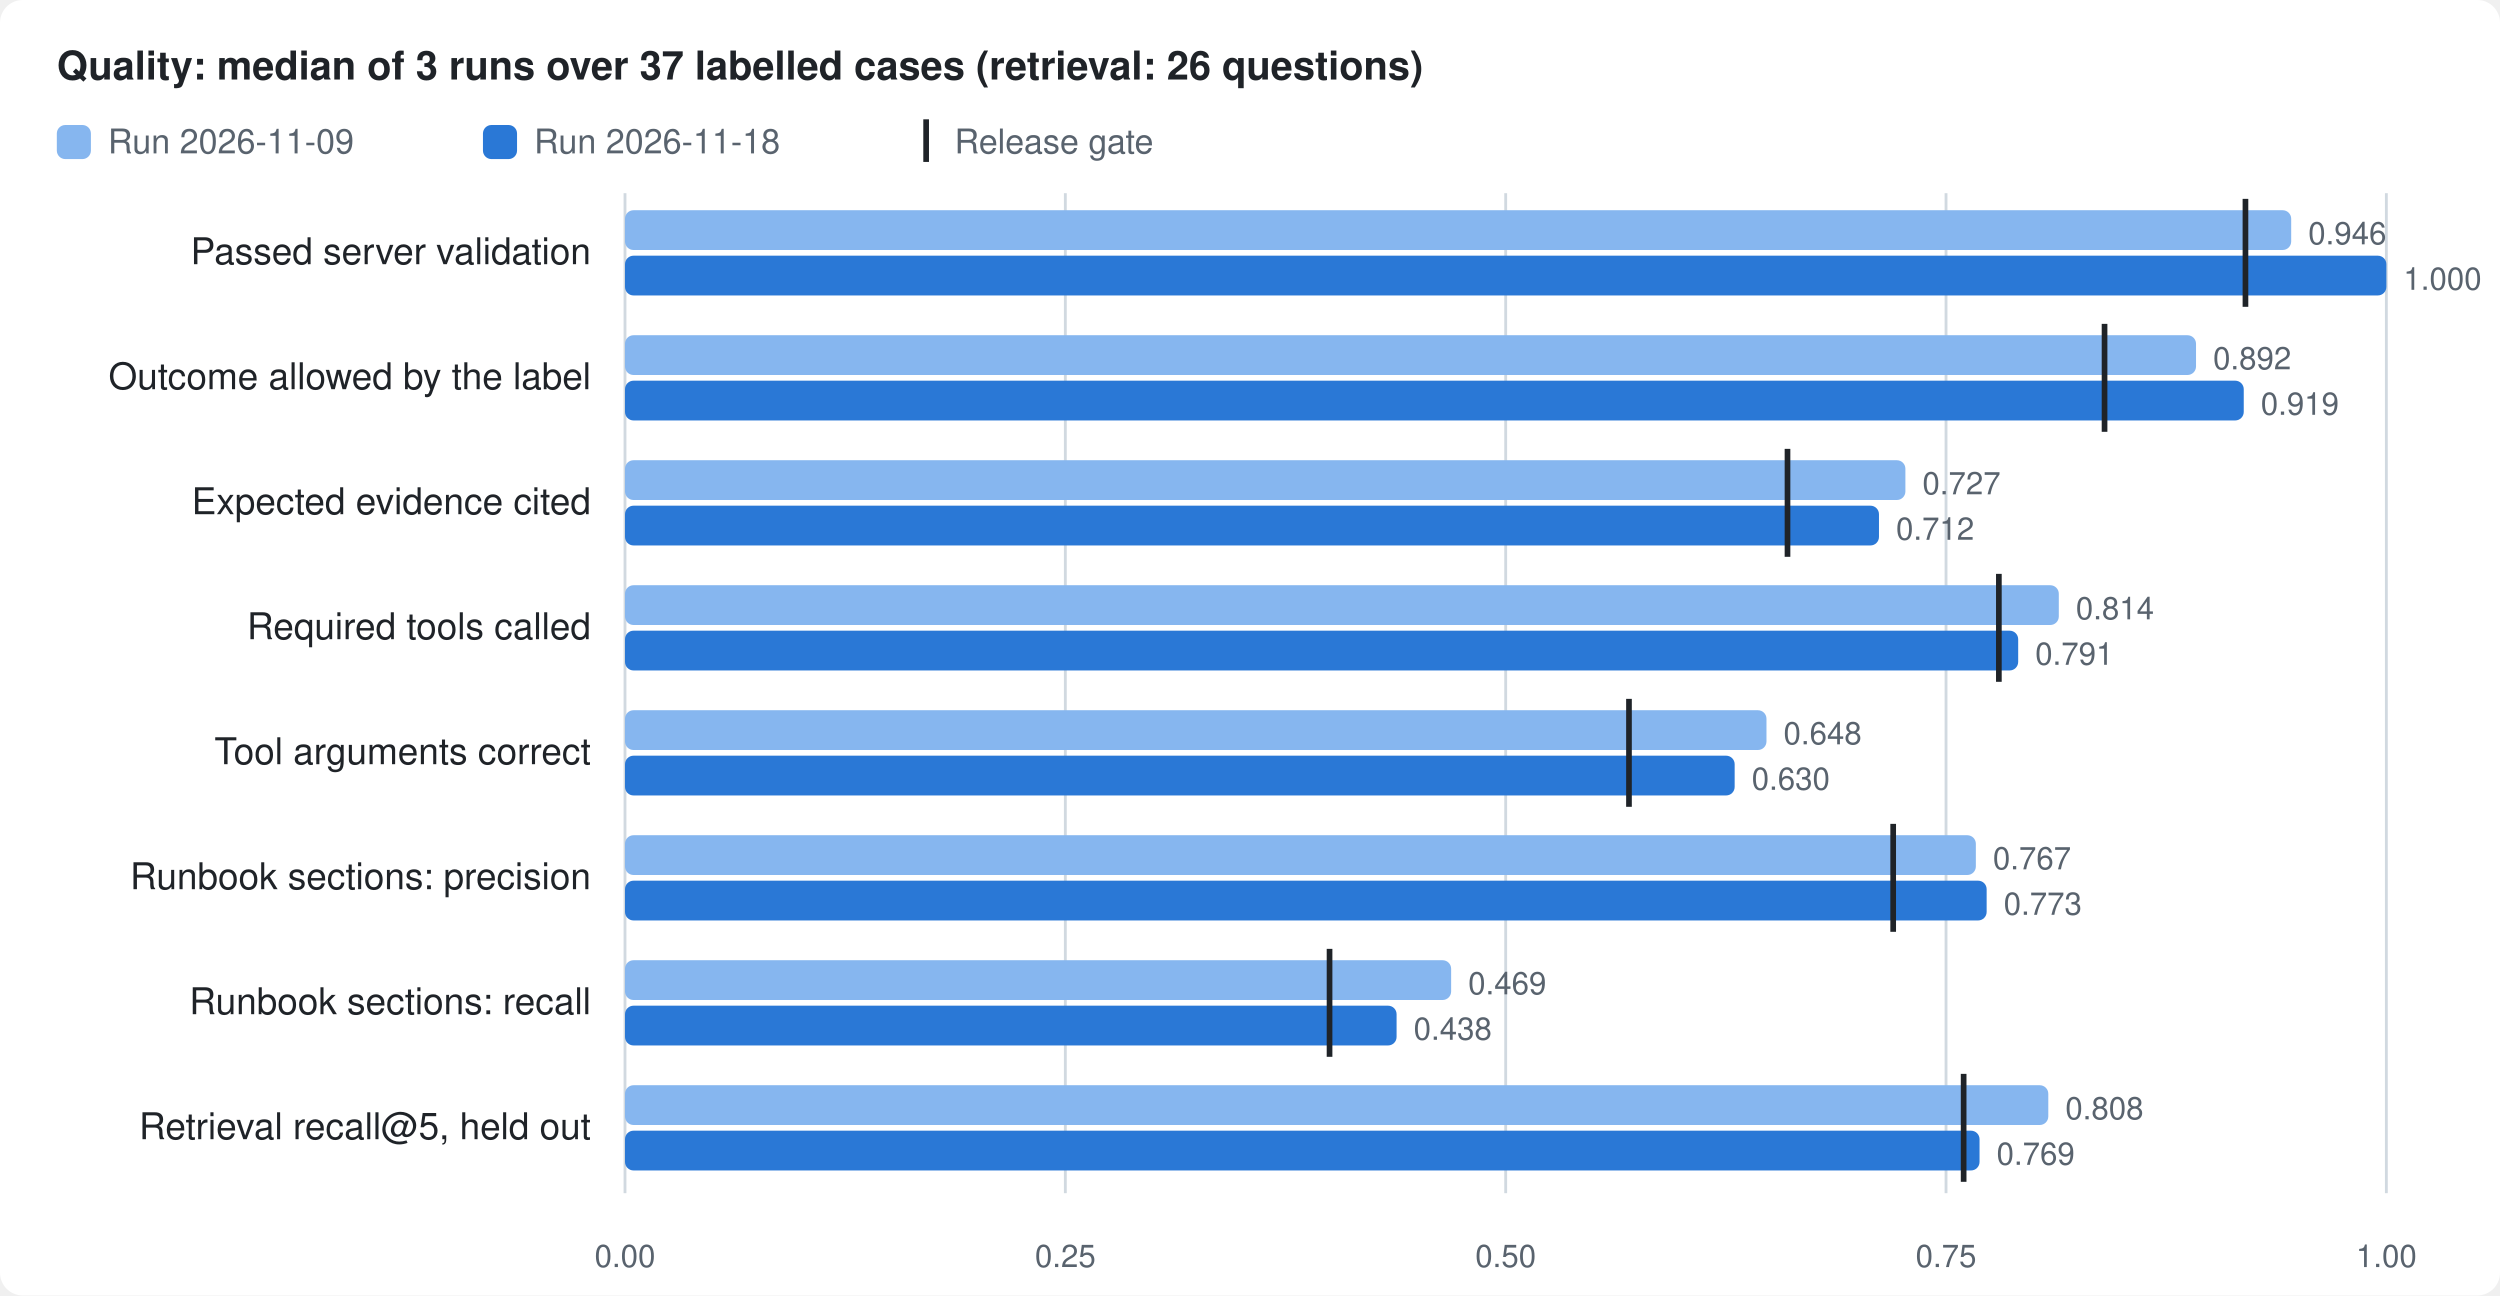
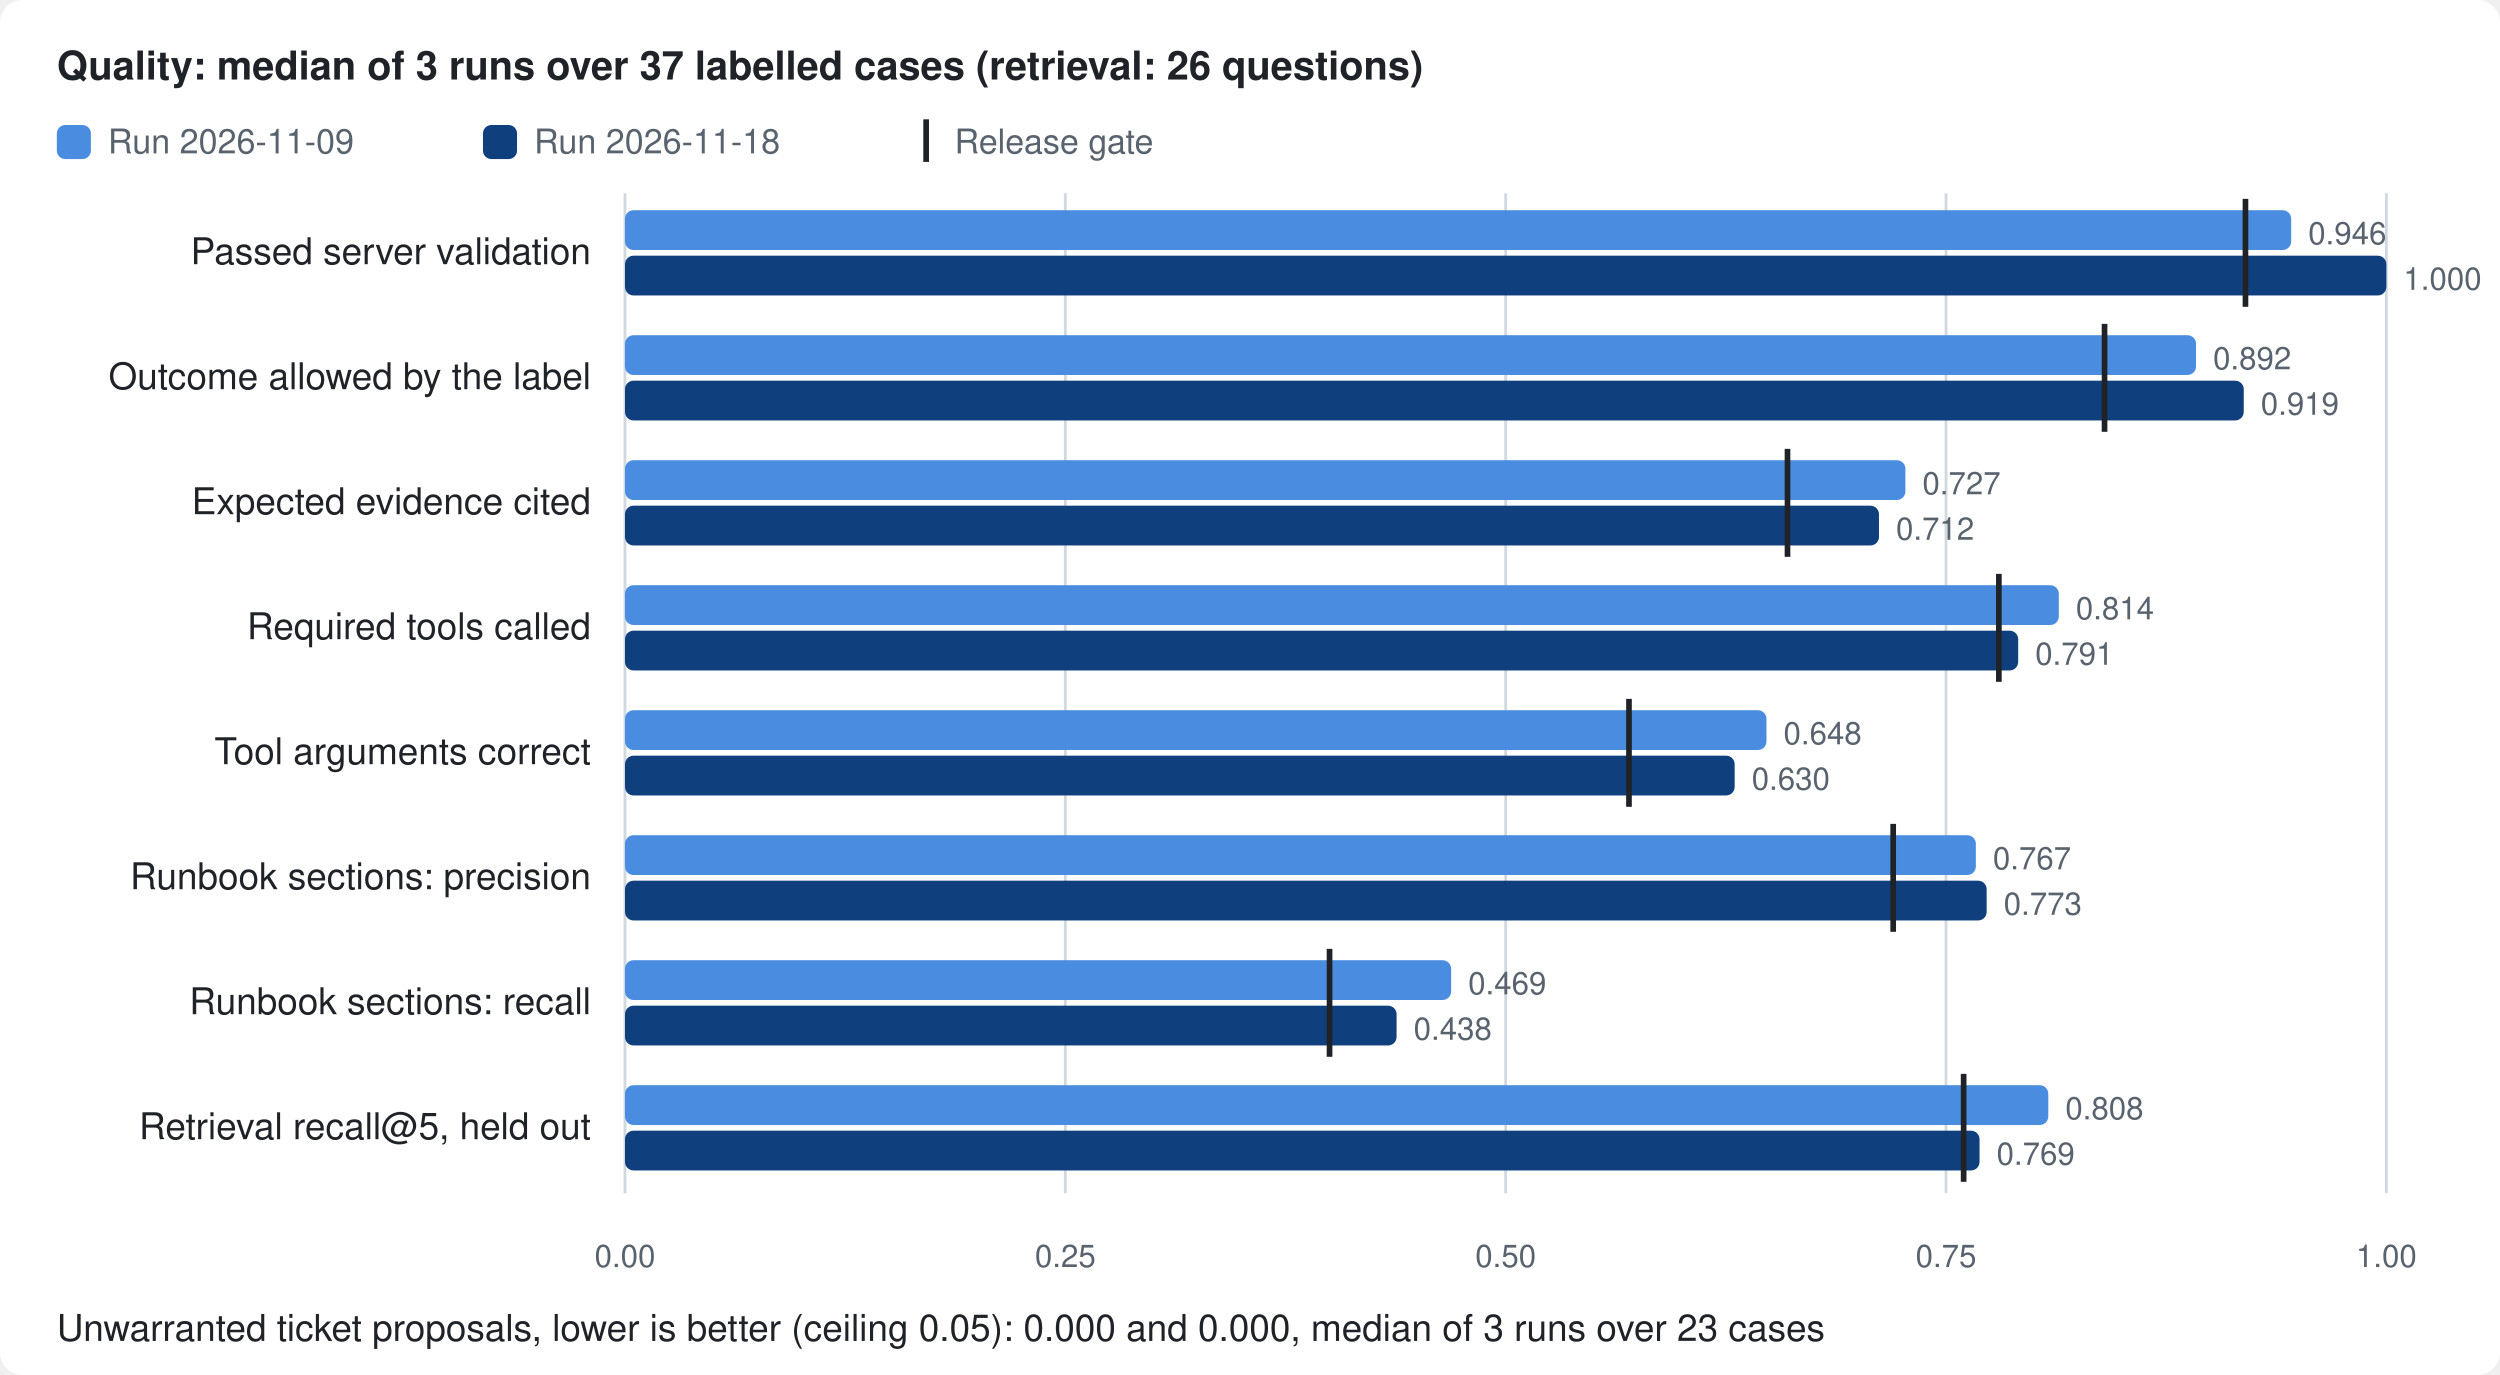
- <svg xmlns="http://www.w3.org/2000/svg" viewBox="0 0 880 456" width="100%" role="img" aria-label="Quality metrics, runs 2026-11-09 and 2026-11-18, against the release gate" font-family="-apple-system,BlinkMacSystemFont,'Segoe UI',Helvetica,Arial,sans-serif">
-   <rect width="880" height="456" rx="8" fill="#ffffff" />
+ <svg xmlns="http://www.w3.org/2000/svg" viewBox="0 0 880 484" width="100%" role="img" aria-label="Quality metrics, runs 2026-11-09 and 2026-11-18, against the release gate" font-family="-apple-system,BlinkMacSystemFont,'Segoe UI',Helvetica,Arial,sans-serif">
+   <rect width="880" height="484" rx="8" fill="#ffffff" />
  <text x="20" y="28" font-size="14" font-weight="600" text-anchor="start" fill="#1f2328">Quality: median of 3 runs over 37 labelled cases (retrieval: 26 questions)</text>
-   <rect x="20" y="44" width="12" height="12" rx="3" fill="#86b6ef" />
+   <rect x="20" y="44" width="12" height="12" rx="3" fill="#4a8de0" />
  <text x="38" y="54" font-size="12" font-weight="400" text-anchor="start" fill="#59636e">Run 2026-11-09</text>
-   <rect x="170" y="44" width="12" height="12" rx="3" fill="#2a78d6" />
+   <rect x="170" y="44" width="12" height="12" rx="3" fill="#0f3f7d" />
  <text x="188" y="54" font-size="12" font-weight="400" text-anchor="start" fill="#59636e">Run 2026-11-18</text>
  <line x1="326" y1="42" x2="326" y2="57" stroke="#1f2328" stroke-width="2" />
  <text x="336" y="54" font-size="12" font-weight="400" text-anchor="start" fill="#59636e">Release gate</text>
  <line x1="220" y1="68" x2="220" y2="420" stroke="#d1d9e0" stroke-width="1" />
  <text x="220" y="446" font-size="11" font-weight="400" text-anchor="middle" fill="#59636e">0.00</text>
  <line x1="375.0" y1="68" x2="375.0" y2="420" stroke="#d1d9e0" stroke-width="1" />
  <text x="375.0" y="446" font-size="11" font-weight="400" text-anchor="middle" fill="#59636e">0.25</text>
  <line x1="530.0" y1="68" x2="530.0" y2="420" stroke="#d1d9e0" stroke-width="1" />
  <text x="530.0" y="446" font-size="11" font-weight="400" text-anchor="middle" fill="#59636e">0.50</text>
  <line x1="685.0" y1="68" x2="685.0" y2="420" stroke="#d1d9e0" stroke-width="1" />
  <text x="685.0" y="446" font-size="11" font-weight="400" text-anchor="middle" fill="#59636e">0.75</text>
  <line x1="840" y1="68" x2="840" y2="420" stroke="#d1d9e0" stroke-width="1" />
  <text x="840" y="446" font-size="11" font-weight="400" text-anchor="middle" fill="#59636e">1.00</text>
+   <text x="20" y="472" font-size="13" font-weight="400" text-anchor="start" fill="#1f2328">Unwarranted ticket proposals, lower is better (ceiling 0.05): 0.000 and 0.000, median of 3 runs over 23 cases</text>
  <text x="208" y="93" font-size="13" font-weight="400" text-anchor="end" fill="#1f2328">Passed server validation</text>
-   <rect x="220" y="74" width="586.5" height="14" rx="3" fill="#86b6ef" />
+   <rect x="220" y="74" width="586.5" height="14" rx="3" fill="#4a8de0" />
  <text x="812.5" y="86" font-size="11" font-weight="400" text-anchor="start" fill="#59636e">0.946</text>
-   <rect x="220" y="90" width="620" height="14" rx="3" fill="#2a78d6" />
+   <rect x="220" y="90" width="620" height="14" rx="3" fill="#0f3f7d" />
  <text x="846" y="102" font-size="11" font-weight="400" text-anchor="start" fill="#59636e">1.000</text>
  <line x1="790.4" y1="70" x2="790.4" y2="108" stroke="#1f2328" stroke-width="2" />
  <text x="208" y="137" font-size="13" font-weight="400" text-anchor="end" fill="#1f2328">Outcome allowed by the label</text>
-   <rect x="220" y="118" width="553.0" height="14" rx="3" fill="#86b6ef" />
+   <rect x="220" y="118" width="553.0" height="14" rx="3" fill="#4a8de0" />
  <text x="779.0" y="130" font-size="11" font-weight="400" text-anchor="start" fill="#59636e">0.892</text>
-   <rect x="220" y="134" width="569.8" height="14" rx="3" fill="#2a78d6" />
+   <rect x="220" y="134" width="569.8" height="14" rx="3" fill="#0f3f7d" />
  <text x="795.8" y="146" font-size="11" font-weight="400" text-anchor="start" fill="#59636e">0.919</text>
  <line x1="740.8" y1="114" x2="740.8" y2="152" stroke="#1f2328" stroke-width="2" />
  <text x="208" y="181" font-size="13" font-weight="400" text-anchor="end" fill="#1f2328">Expected evidence cited</text>
-   <rect x="220" y="162" width="450.7" height="14" rx="3" fill="#86b6ef" />
+   <rect x="220" y="162" width="450.7" height="14" rx="3" fill="#4a8de0" />
  <text x="676.7" y="174" font-size="11" font-weight="400" text-anchor="start" fill="#59636e">0.727</text>
-   <rect x="220" y="178" width="441.4" height="14" rx="3" fill="#2a78d6" />
+   <rect x="220" y="178" width="441.4" height="14" rx="3" fill="#0f3f7d" />
  <text x="667.4" y="190" font-size="11" font-weight="400" text-anchor="start" fill="#59636e">0.712</text>
  <line x1="629.2" y1="158" x2="629.2" y2="196" stroke="#1f2328" stroke-width="2" />
  <text x="208" y="225" font-size="13" font-weight="400" text-anchor="end" fill="#1f2328">Required tools called</text>
-   <rect x="220" y="206" width="504.7" height="14" rx="3" fill="#86b6ef" />
+   <rect x="220" y="206" width="504.7" height="14" rx="3" fill="#4a8de0" />
  <text x="730.7" y="218" font-size="11" font-weight="400" text-anchor="start" fill="#59636e">0.814</text>
-   <rect x="220" y="222" width="490.4" height="14" rx="3" fill="#2a78d6" />
+   <rect x="220" y="222" width="490.4" height="14" rx="3" fill="#0f3f7d" />
  <text x="716.4" y="234" font-size="11" font-weight="400" text-anchor="start" fill="#59636e">0.791</text>
  <line x1="703.6" y1="202" x2="703.6" y2="240" stroke="#1f2328" stroke-width="2" />
  <text x="208" y="269" font-size="13" font-weight="400" text-anchor="end" fill="#1f2328">Tool arguments correct</text>
-   <rect x="220" y="250" width="401.8" height="14" rx="3" fill="#86b6ef" />
+   <rect x="220" y="250" width="401.8" height="14" rx="3" fill="#4a8de0" />
  <text x="627.8" y="262" font-size="11" font-weight="400" text-anchor="start" fill="#59636e">0.648</text>
-   <rect x="220" y="266" width="390.6" height="14" rx="3" fill="#2a78d6" />
+   <rect x="220" y="266" width="390.6" height="14" rx="3" fill="#0f3f7d" />
  <text x="616.6" y="278" font-size="11" font-weight="400" text-anchor="start" fill="#59636e">0.630</text>
  <line x1="573.4" y1="246" x2="573.4" y2="284" stroke="#1f2328" stroke-width="2" />
  <text x="208" y="313" font-size="13" font-weight="400" text-anchor="end" fill="#1f2328">Runbook sections: precision</text>
-   <rect x="220" y="294" width="475.5" height="14" rx="3" fill="#86b6ef" />
+   <rect x="220" y="294" width="475.5" height="14" rx="3" fill="#4a8de0" />
  <text x="701.5" y="306" font-size="11" font-weight="400" text-anchor="start" fill="#59636e">0.767</text>
-   <rect x="220" y="310" width="479.3" height="14" rx="3" fill="#2a78d6" />
+   <rect x="220" y="310" width="479.3" height="14" rx="3" fill="#0f3f7d" />
  <text x="705.3" y="322" font-size="11" font-weight="400" text-anchor="start" fill="#59636e">0.773</text>
  <line x1="666.4" y1="290" x2="666.4" y2="328" stroke="#1f2328" stroke-width="2" />
  <text x="208" y="357" font-size="13" font-weight="400" text-anchor="end" fill="#1f2328">Runbook sections: recall</text>
-   <rect x="220" y="338" width="290.8" height="14" rx="3" fill="#86b6ef" />
+   <rect x="220" y="338" width="290.8" height="14" rx="3" fill="#4a8de0" />
  <text x="516.8" y="350" font-size="11" font-weight="400" text-anchor="start" fill="#59636e">0.469</text>
-   <rect x="220" y="354" width="271.6" height="14" rx="3" fill="#2a78d6" />
+   <rect x="220" y="354" width="271.6" height="14" rx="3" fill="#0f3f7d" />
  <text x="497.6" y="366" font-size="11" font-weight="400" text-anchor="start" fill="#59636e">0.438</text>
  <line x1="468.0" y1="334" x2="468.0" y2="372" stroke="#1f2328" stroke-width="2" />
  <text x="208" y="401" font-size="13" font-weight="400" text-anchor="end" fill="#1f2328">Retrieval recall@5, held out</text>
-   <rect x="220" y="382" width="501.0" height="14" rx="3" fill="#86b6ef" />
+   <rect x="220" y="382" width="501.0" height="14" rx="3" fill="#4a8de0" />
  <text x="727.0" y="394" font-size="11" font-weight="400" text-anchor="start" fill="#59636e">0.808</text>
-   <rect x="220" y="398" width="476.8" height="14" rx="3" fill="#2a78d6" />
+   <rect x="220" y="398" width="476.8" height="14" rx="3" fill="#0f3f7d" />
  <text x="702.8" y="410" font-size="11" font-weight="400" text-anchor="start" fill="#59636e">0.769</text>
  <line x1="691.2" y1="378" x2="691.2" y2="416" stroke="#1f2328" stroke-width="2" />
</svg>
